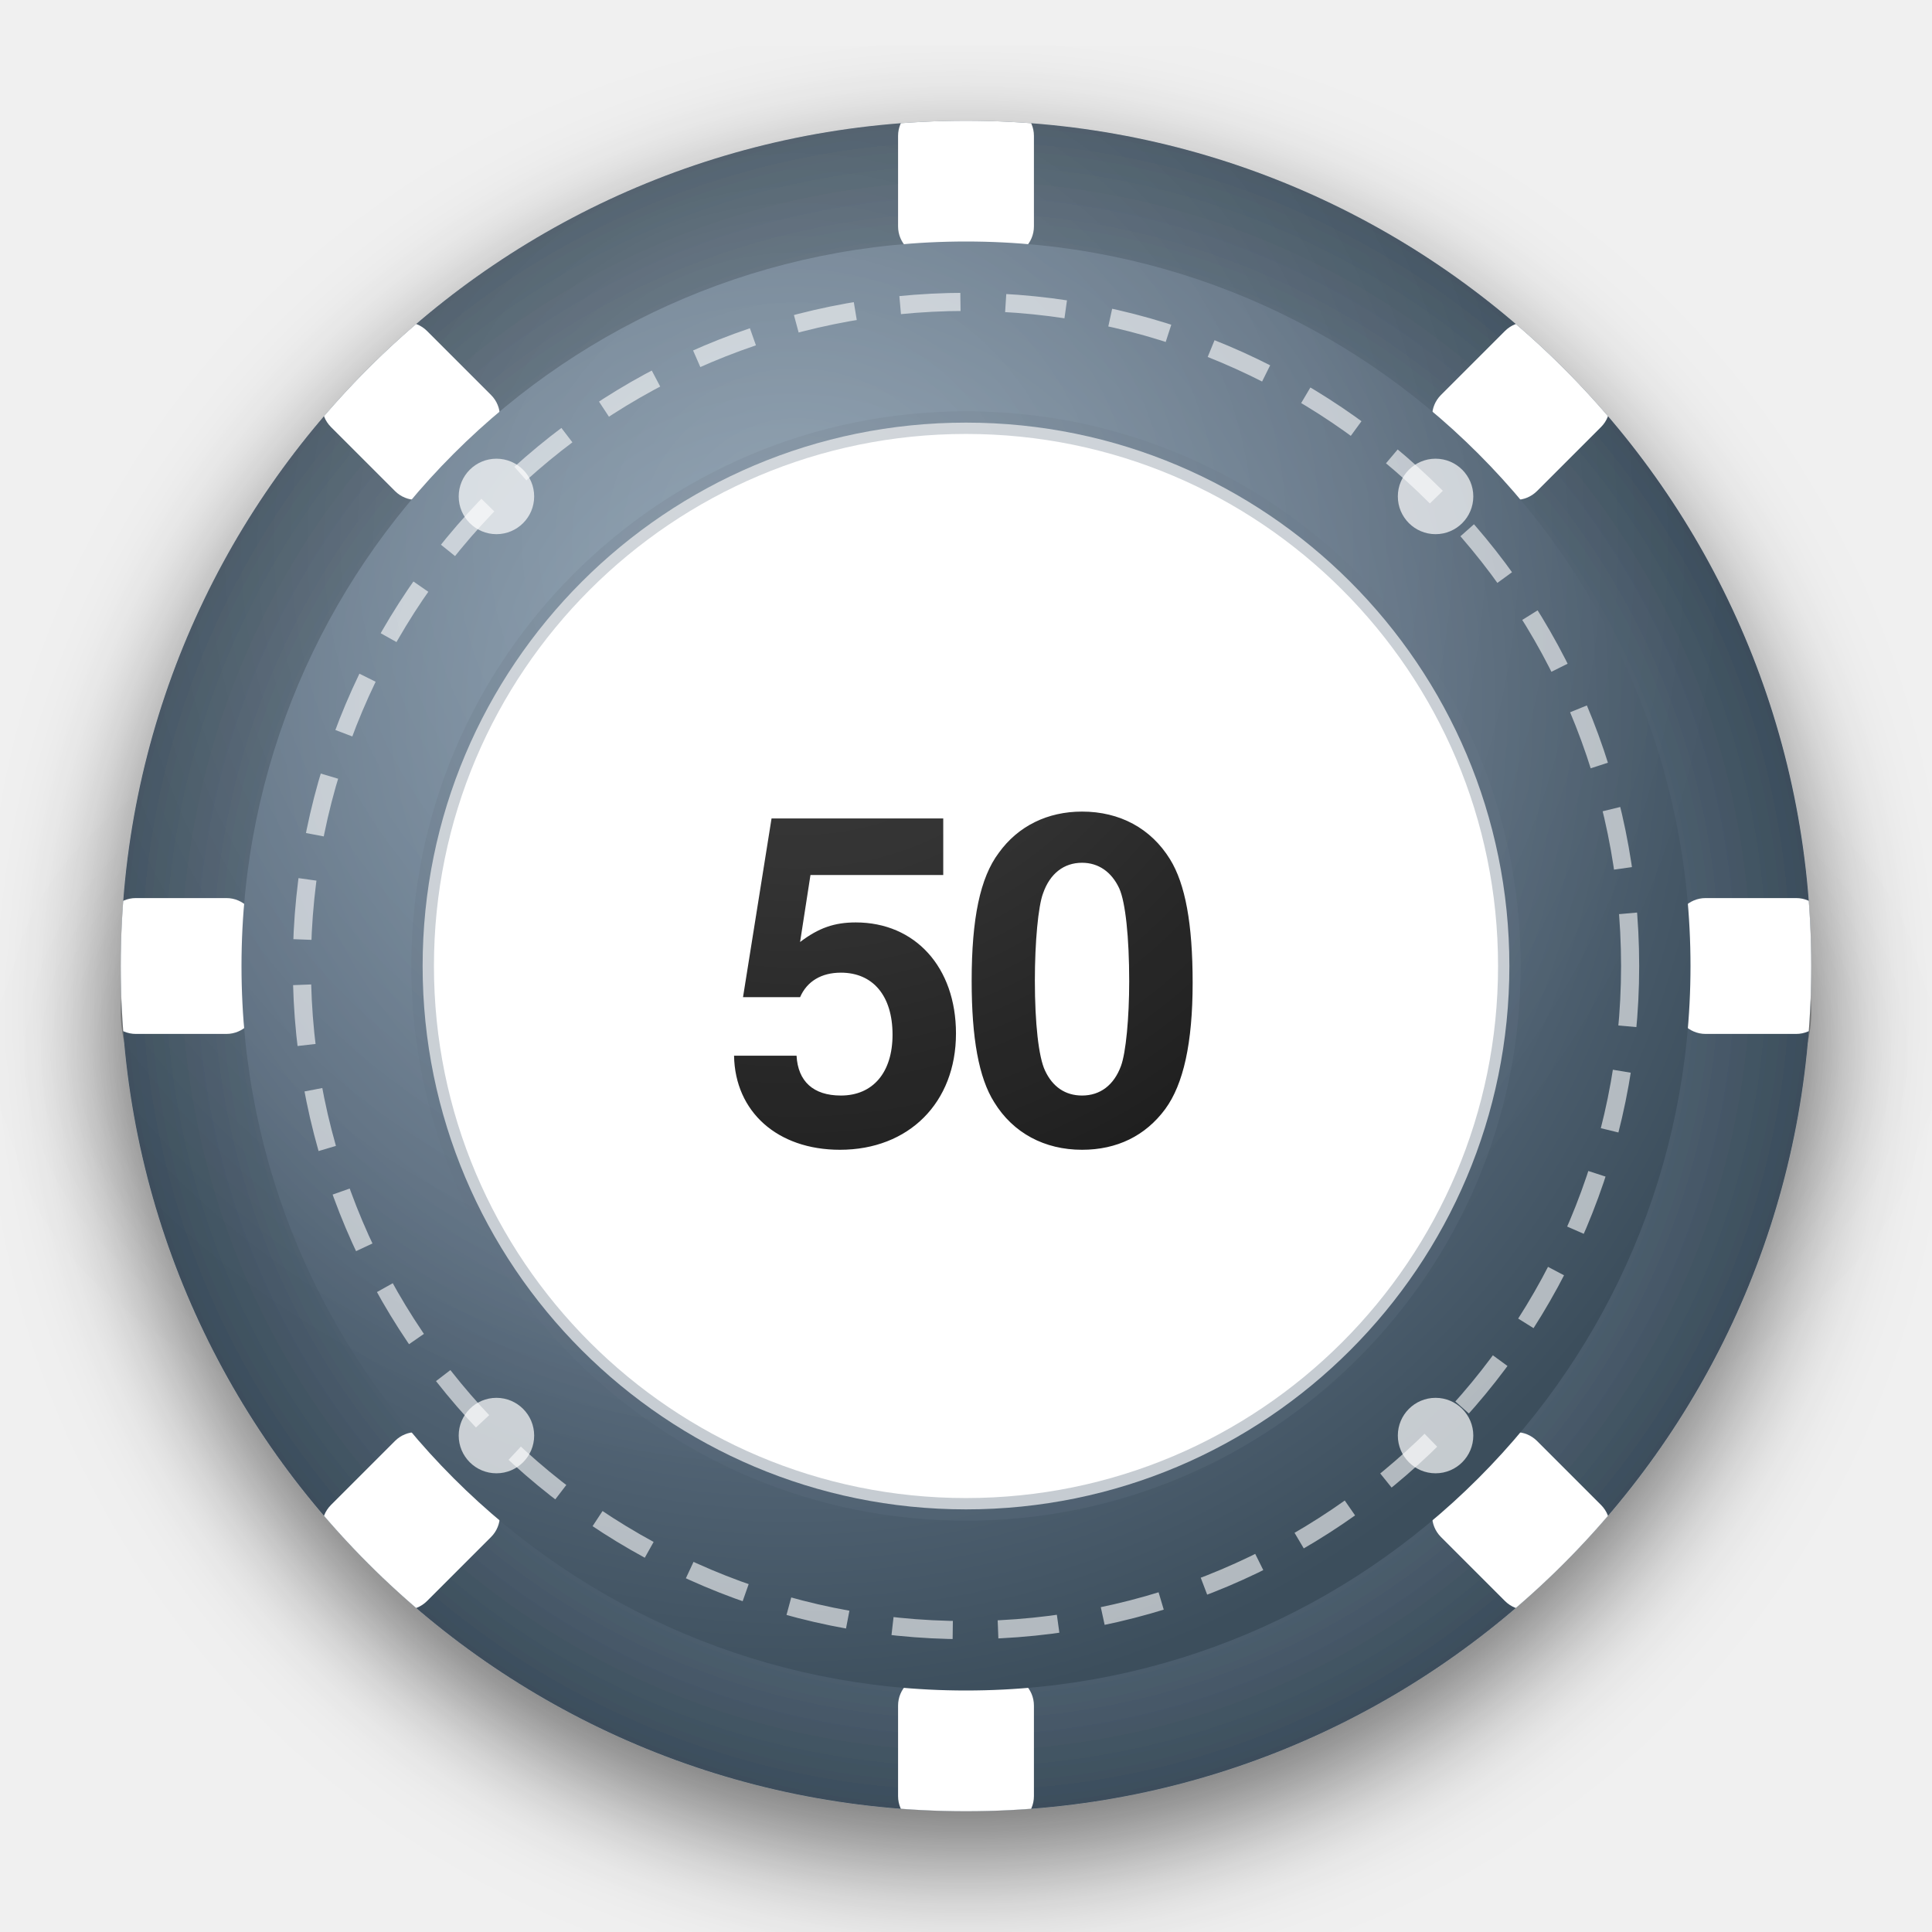
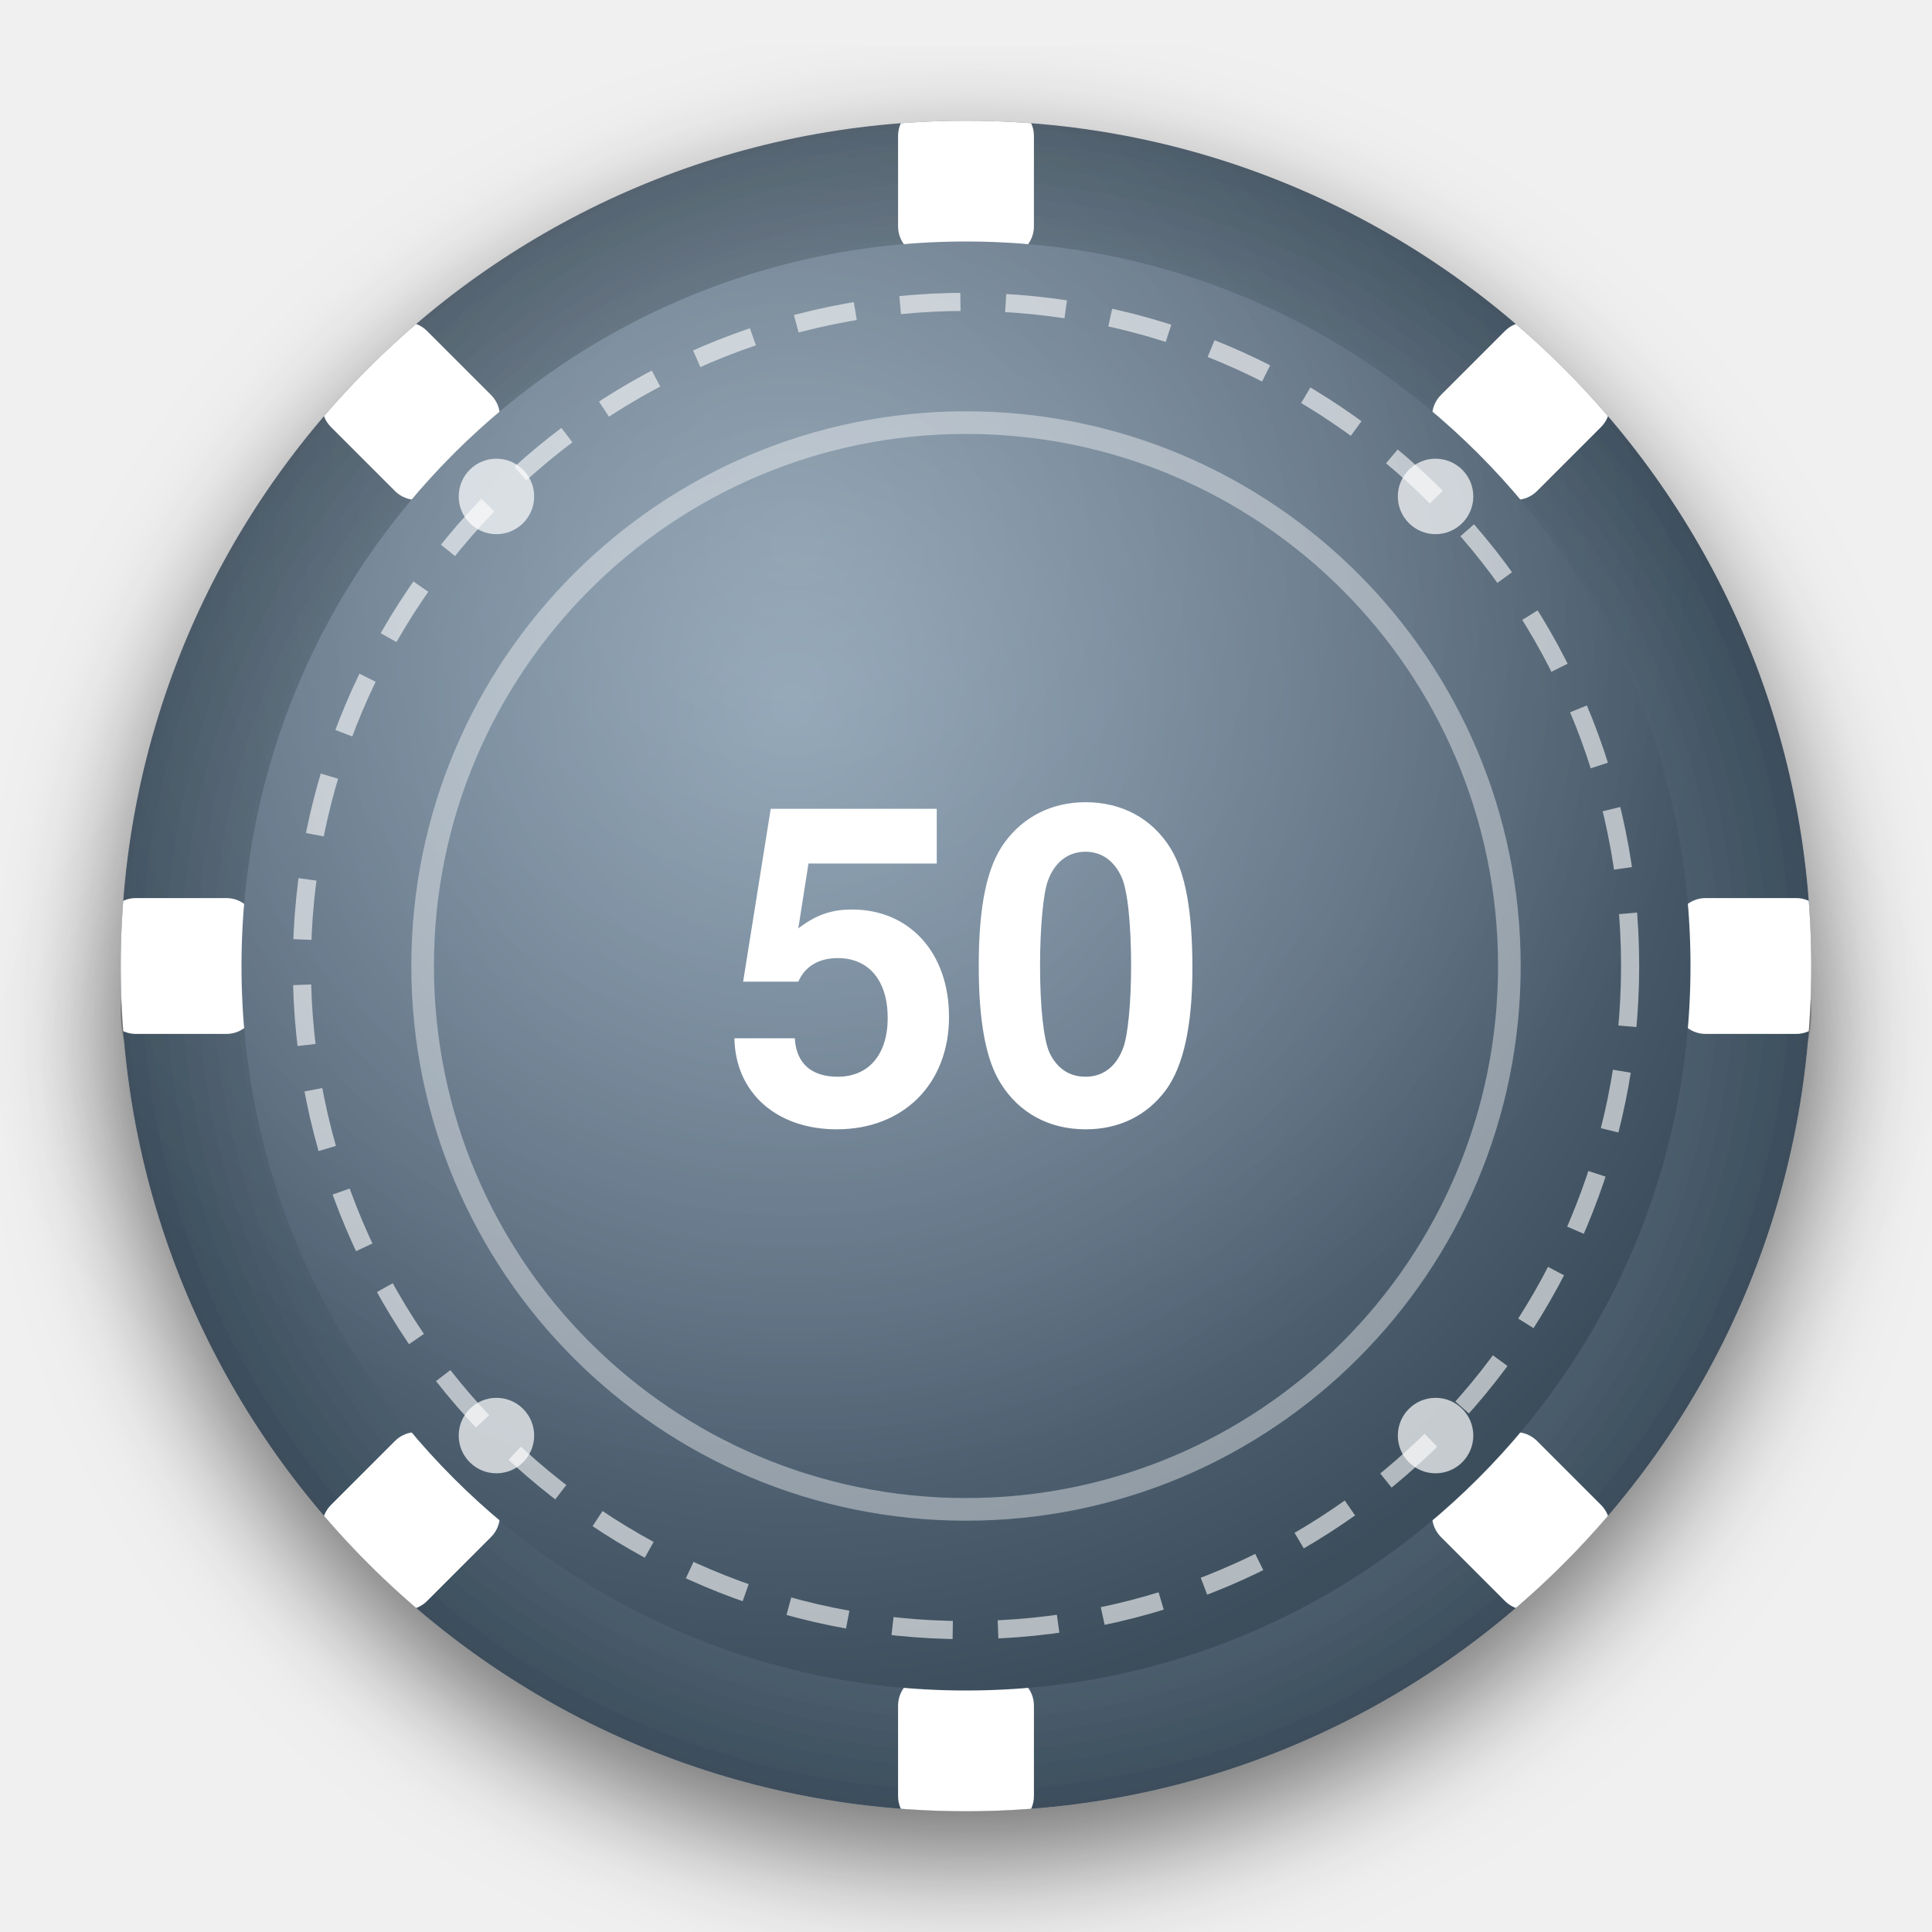
<svg xmlns="http://www.w3.org/2000/svg" width="128" height="128" viewBox="0 0 128 128">
  <defs>
    <radialGradient id="gBody" cx="38%" cy="32%" r="70%">
      <stop offset="0%" stop-color="#7E96AA" />
      <stop offset="60%" stop-color="#5C6E80" />
      <stop offset="100%" stop-color="#3C4E5C" />
    </radialGradient>
    <radialGradient id="gRim" cx="50%" cy="50%" r="50%">
      <stop offset="70%" stop-color="#5C6E80" />
      <stop offset="100%" stop-color="#3C4E5C" />
    </radialGradient>
    <radialGradient id="gSheen" cx="40%" cy="25%" r="55%">
      <stop offset="0%" stop-color="rgba(255,255,255,0.22)" />
      <stop offset="100%" stop-color="rgba(255,255,255,0)" />
    </radialGradient>
    <clipPath id="outerClip">
      <circle cx="64" cy="64" r="56" />
    </clipPath>
    <filter id="shadow" x="-15%" y="-10%" width="130%" height="135%">
      <feDropShadow dx="0" dy="3" stdDeviation="4" flood-color="rgba(0,0,0,0.55)" />
    </filter>
  </defs>
  <ellipse cx="64" cy="67" rx="56" ry="22.4" fill="rgba(0,0,0,0.30)" filter="url(#shadow)" />
  <circle cx="64" cy="64" r="56" fill="url(#gRim)" filter="url(#shadow)" />
  <g clip-path="url(#outerClip)">
    <rect x="59.5" y="7" width="9" height="10" fill="#FFFFFF" rx="2" transform="rotate(0, 64, 64)" />
    <rect x="59.5" y="7" width="9" height="10" fill="#FFFFFF" rx="2" transform="rotate(45, 64, 64)" />
    <rect x="59.5" y="7" width="9" height="10" fill="#FFFFFF" rx="2" transform="rotate(90, 64, 64)" />
    <rect x="59.5" y="7" width="9" height="10" fill="#FFFFFF" rx="2" transform="rotate(135, 64, 64)" />
    <rect x="59.5" y="7" width="9" height="10" fill="#FFFFFF" rx="2" transform="rotate(180, 64, 64)" />
    <rect x="59.5" y="7" width="9" height="10" fill="#FFFFFF" rx="2" transform="rotate(225, 64, 64)" />
    <rect x="59.5" y="7" width="9" height="10" fill="#FFFFFF" rx="2" transform="rotate(270, 64, 64)" />
    <rect x="59.5" y="7" width="9" height="10" fill="#FFFFFF" rx="2" transform="rotate(315, 64, 64)" />
  </g>
  <circle cx="64" cy="64" r="48" fill="url(#gBody)" />
  <circle cx="64" cy="64" r="44" fill="none" stroke="#FFFFFF" stroke-width="1.2" stroke-opacity="0.6" stroke-dasharray="4 3" />
  <circle cx="95.11" cy="95.11" r="2.5" fill="#FFFFFF" opacity="0.7" />
  <circle cx="32.89" cy="95.11" r="2.5" fill="#FFFFFF" opacity="0.7" />
  <circle cx="32.89" cy="32.89" r="2.5" fill="#FFFFFF" opacity="0.7" />
  <circle cx="95.11" cy="32.89" r="2.5" fill="#FFFFFF" opacity="0.7" />
-   <circle cx="64" cy="64" r="36" fill="#FFFFFF" />
-   <circle cx="64" cy="64" r="36" fill="none" stroke="#5C6E80" stroke-width="1.5" stroke-opacity="0.35" />
-   <text x="64" y="65" text-anchor="middle" dominant-baseline="middle" font-family="'Helvetica Neue', Helvetica, Arial, sans-serif" font-weight="700" font-size="30" fill="#111111" letter-spacing="-1">50</text>
+   <circle cx="64" cy="64" r="36" fill="none" stroke="#FFFFFF" stroke-width="1.5" stroke-opacity="0.4" />
+   <text x="64" y="64" dy="0.35em" text-anchor="middle" font-family="'Helvetica Neue', Helvetica, Arial, sans-serif" font-weight="700" font-size="29" fill="#FFFFFF">50</text>
  <circle cx="64" cy="64" r="56" fill="url(#gSheen)" clip-path="url(#outerClip)" />
</svg>
